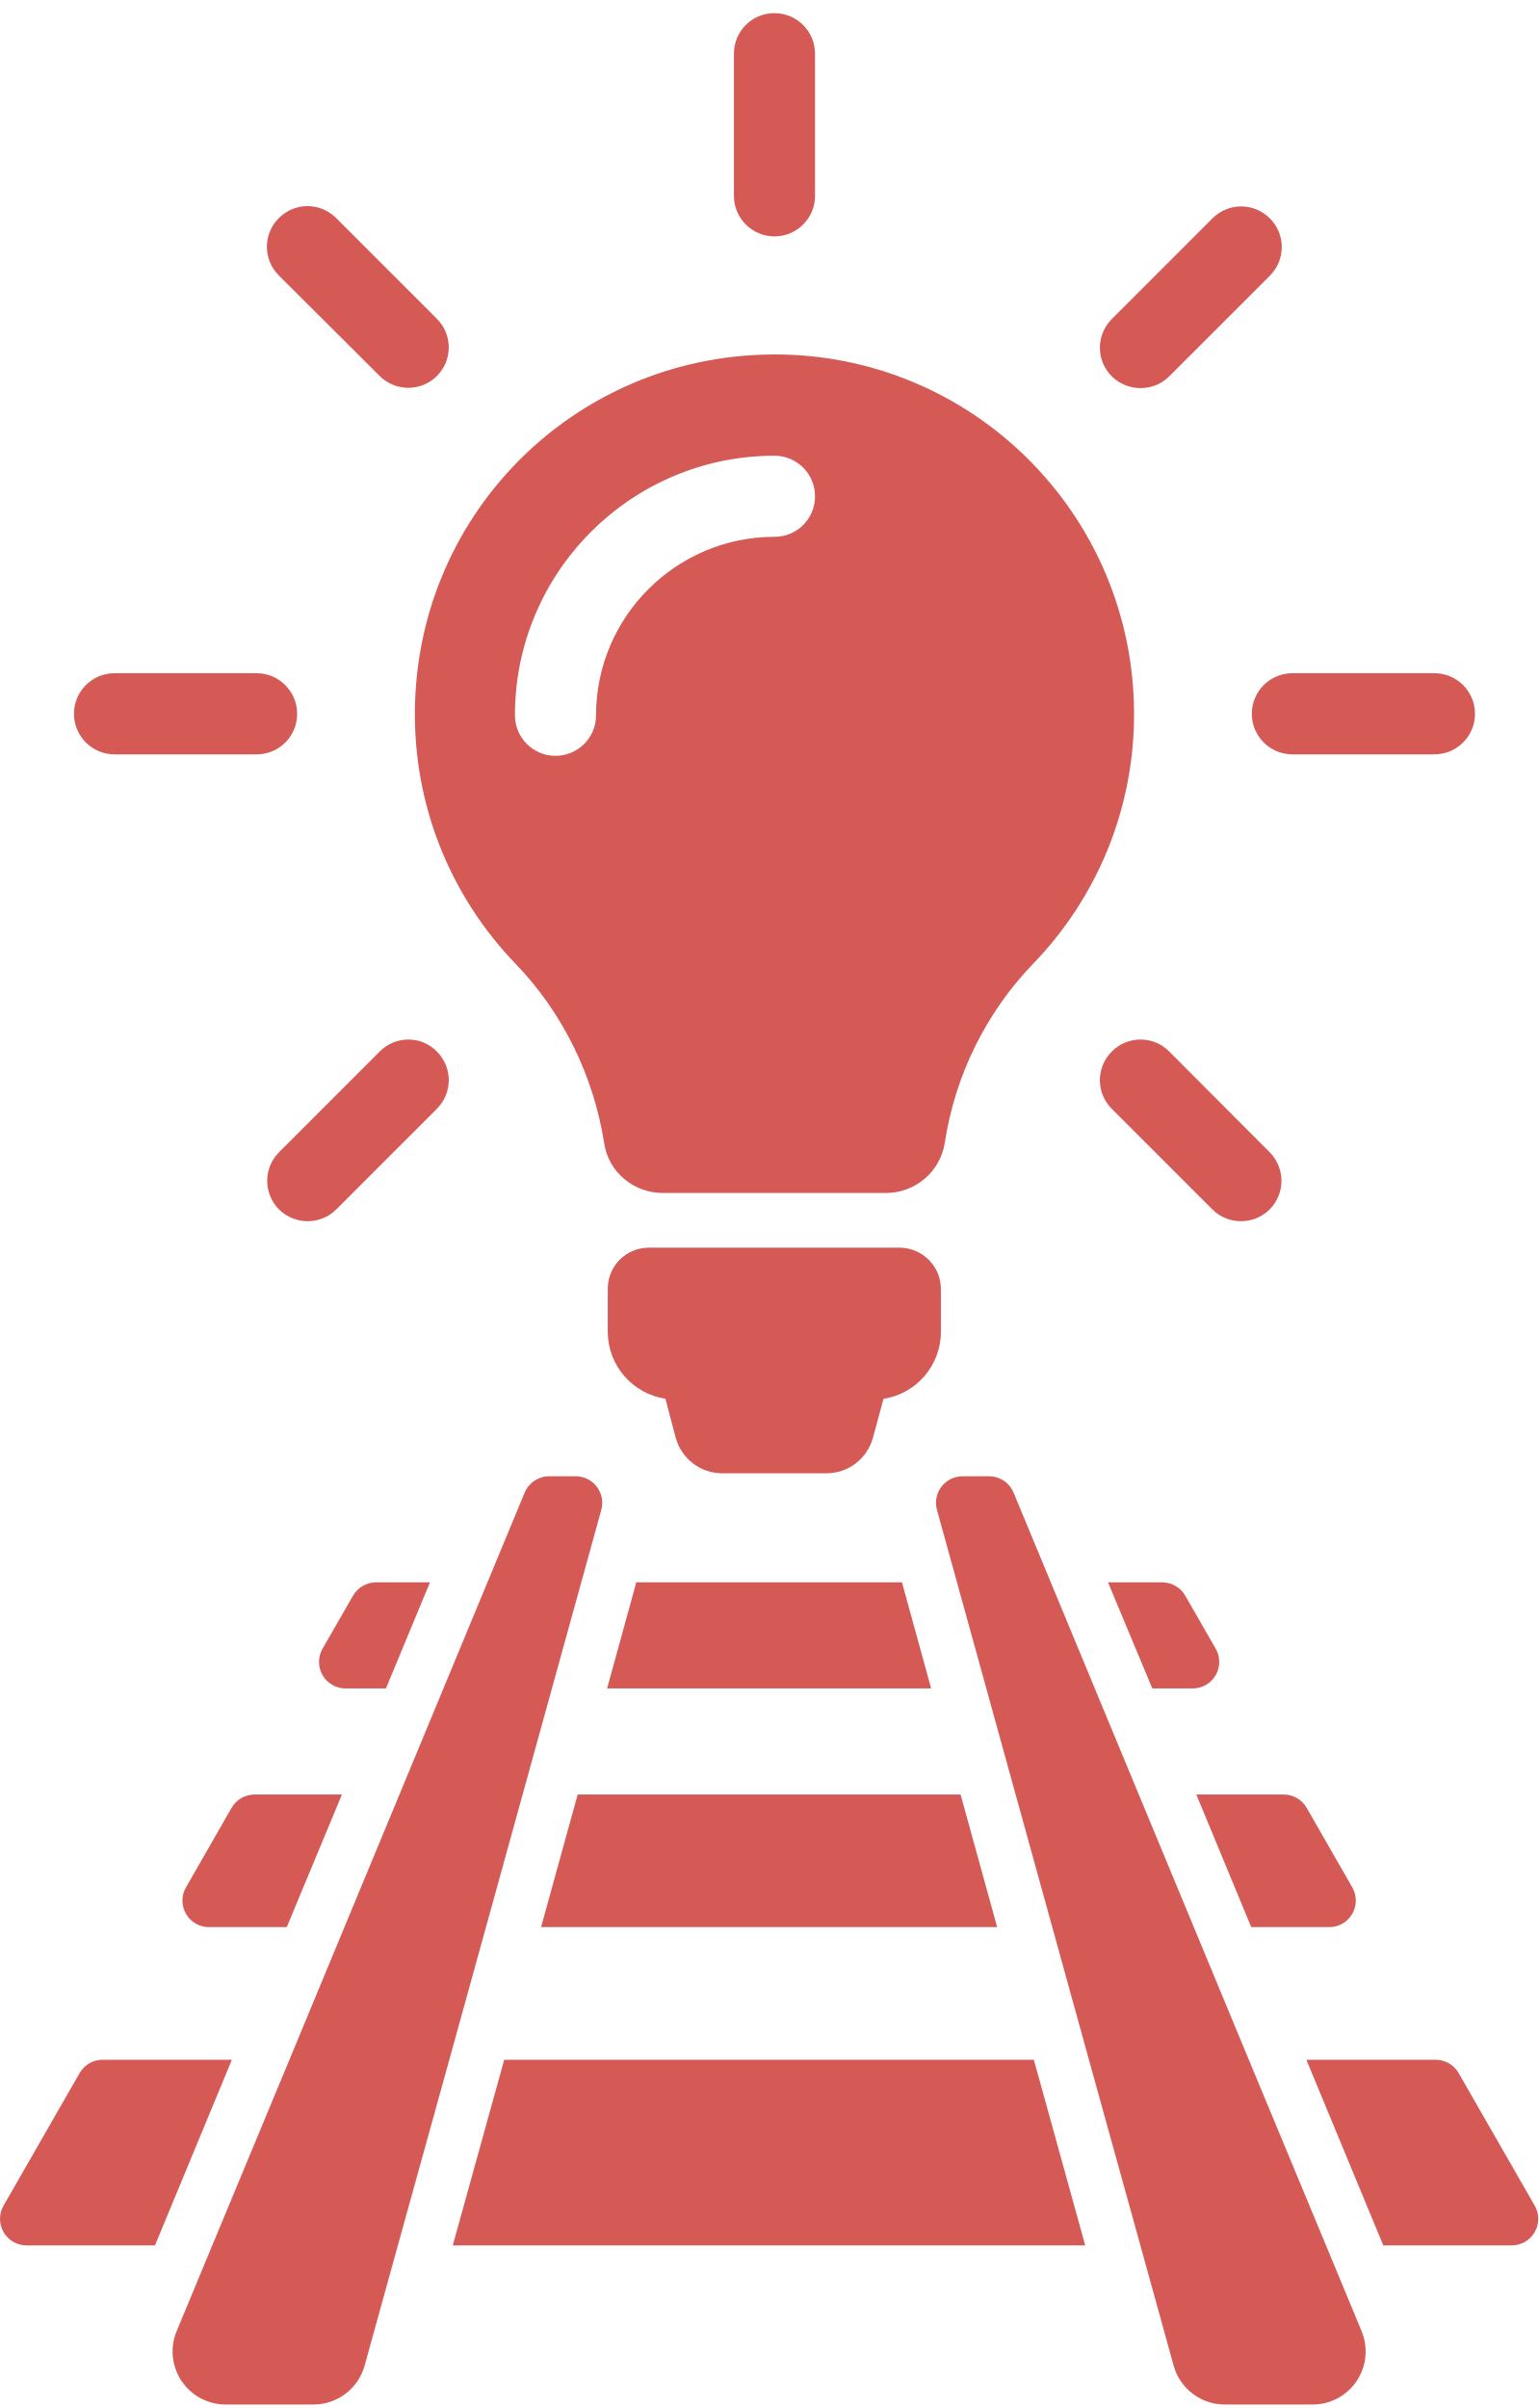
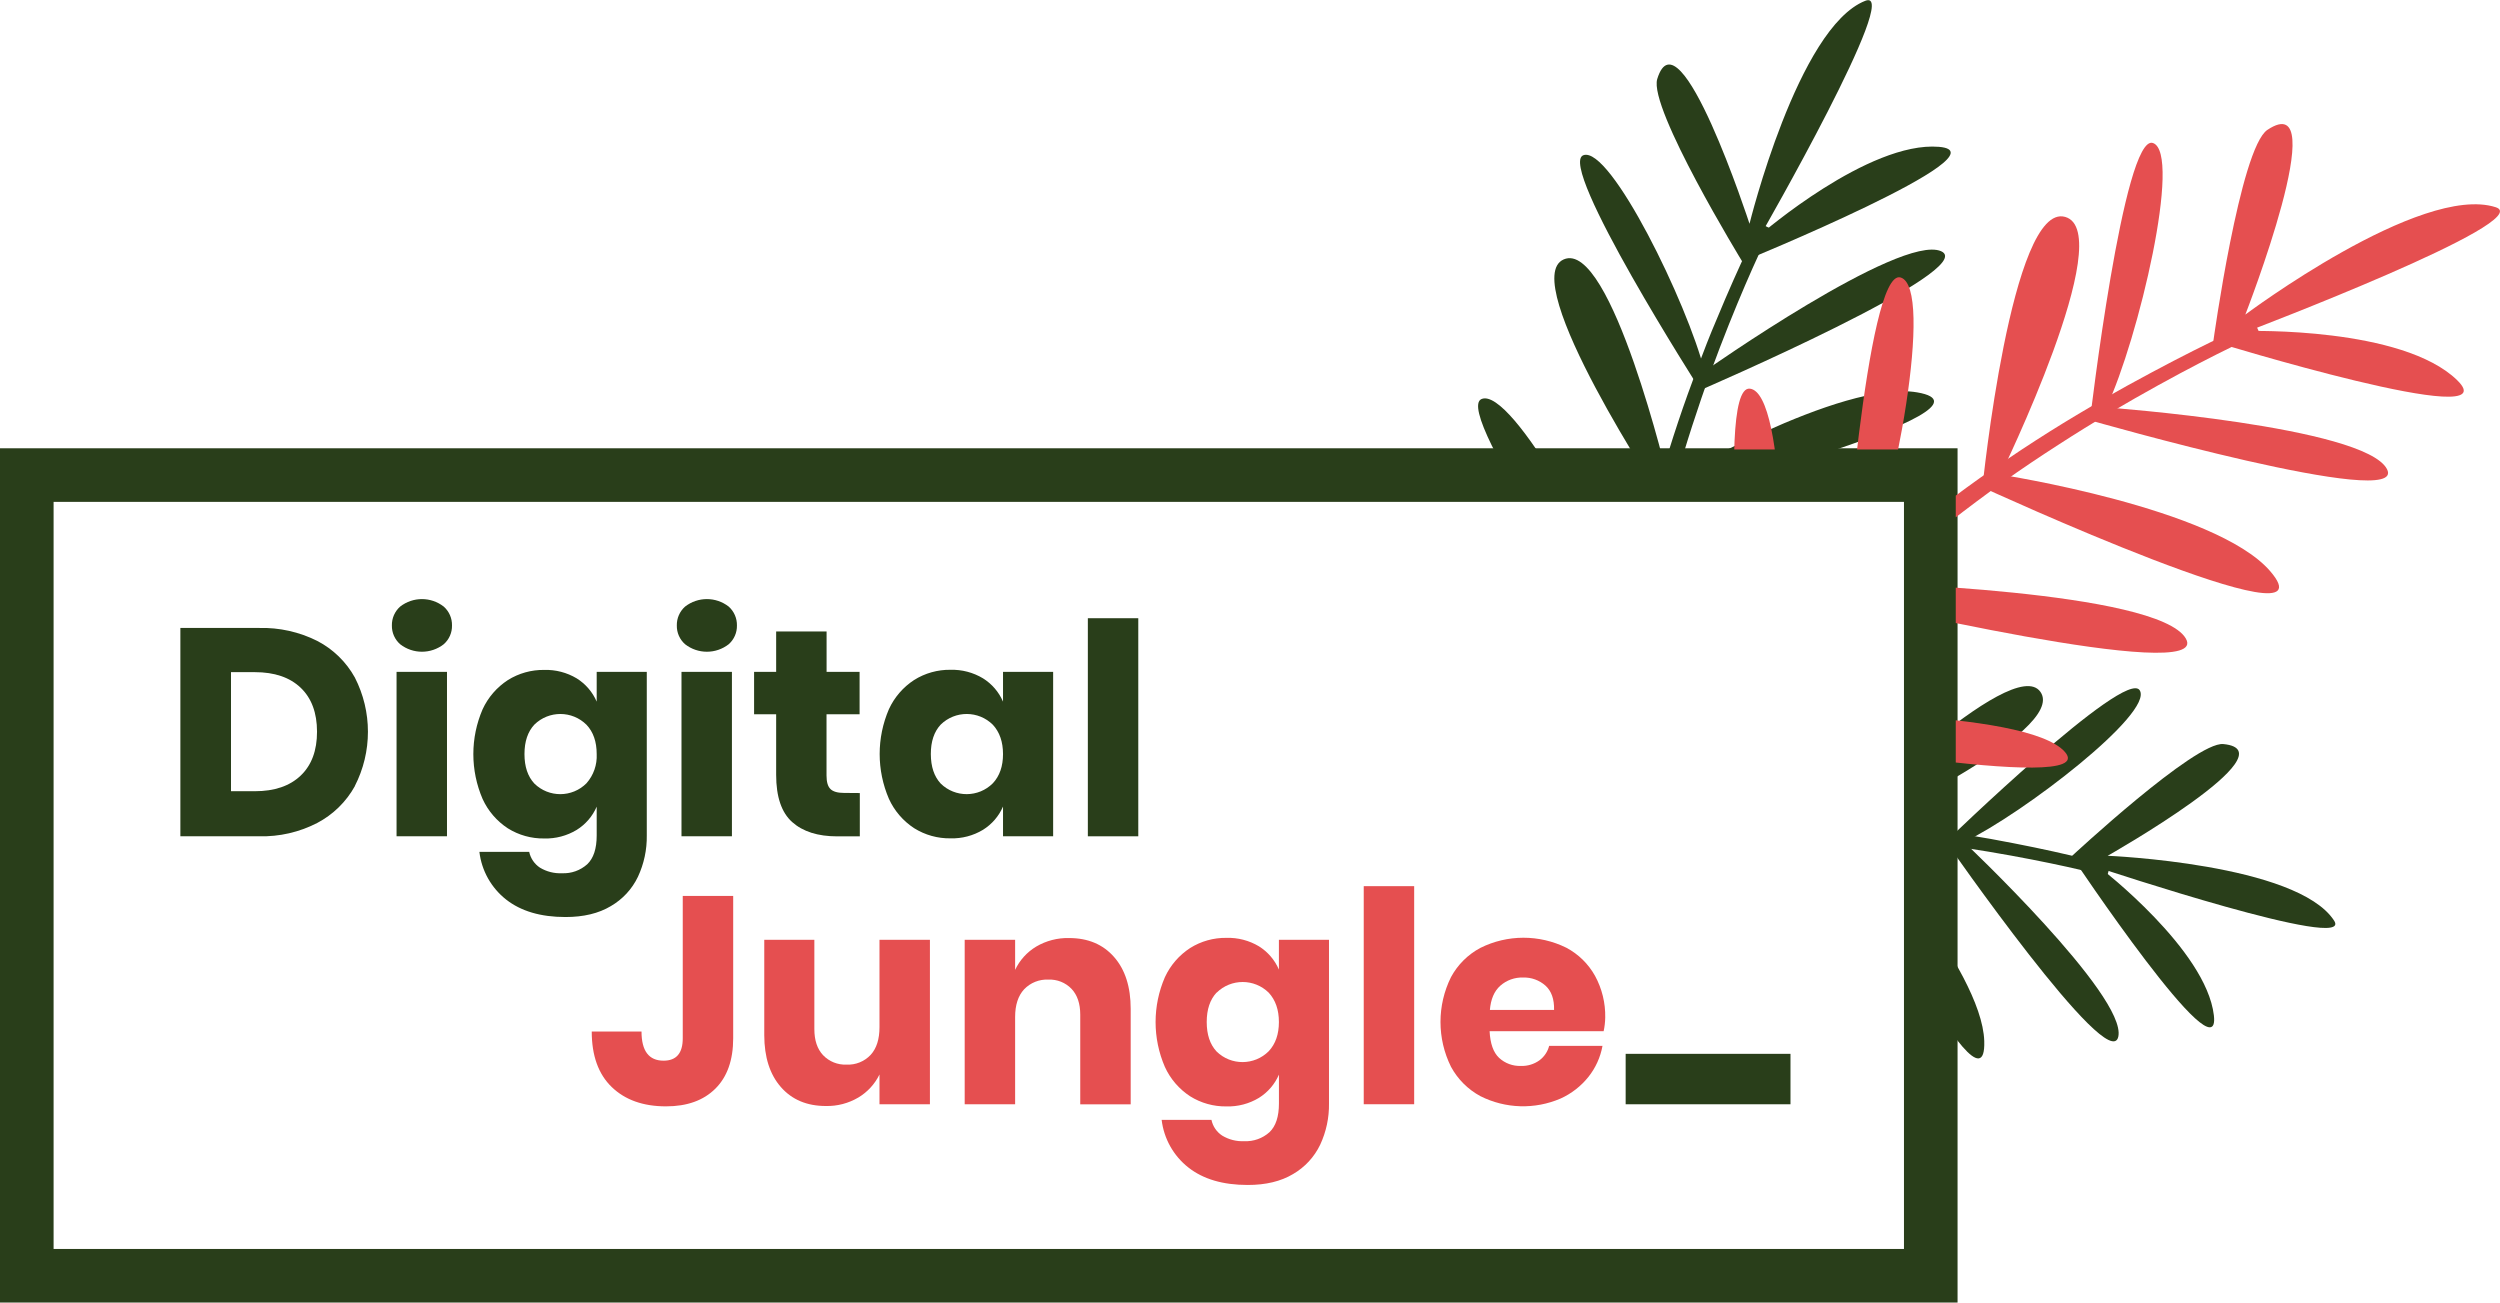
- <svg xmlns="http://www.w3.org/2000/svg" width="115" height="180" viewBox="0 0 115 180" fill="none">
-   <path d="M113.01 167.845H103.414L97.665 153.968L107.32 153.968C108.031 153.965 108.689 154.343 109.045 154.959L114.734 164.871C115.089 165.486 115.088 166.243 114.732 166.857C114.376 167.471 113.719 167.848 113.01 167.845V167.845Z" fill="#D55A56" />
-   <path d="M17.335 153.968L11.586 167.845H1.99C1.281 167.848 0.624 167.471 0.268 166.857C-0.088 166.243 -0.089 165.486 0.266 164.871L5.955 154.959C6.311 154.343 6.969 153.965 7.68 153.968L17.335 153.968Z" fill="#D55A56" />
-   <path d="M81.131 167.845H33.849L37.695 153.968H77.285L77.582 155.018L81.131 167.845Z" fill="#D55A56" />
-   <path d="M99.37 144.055H93.542L89.438 134.142L95.96 134.142C96.671 134.139 97.33 134.518 97.685 135.133L101.095 141.081C101.45 141.695 101.449 142.453 101.093 143.067C100.737 143.681 100.08 144.057 99.37 144.055Z" fill="#D55A56" />
-   <path d="M25.562 134.142L21.439 144.055H15.63C14.92 144.057 14.263 143.681 13.907 143.067C13.551 142.453 13.55 141.695 13.905 141.081L17.315 135.133C17.671 134.518 18.329 134.139 19.04 134.142L25.562 134.142Z" fill="#D55A56" />
-   <path d="M74.549 144.055H40.45L43.186 134.142H71.813L74.549 144.055Z" fill="#D55A56" />
-   <path d="M98.141 179.74H91.563C89.78 179.74 88.216 178.55 87.741 176.832L85.255 167.845L81.409 153.968L70.049 112.871C69.882 112.274 70.003 111.634 70.376 111.14C70.75 110.646 71.333 110.355 71.952 110.353H73.935C74.742 110.349 75.472 110.835 75.778 111.582L93.363 153.968L99.132 167.845L101.793 174.255C102.3 175.476 102.165 176.871 101.431 177.972C100.698 179.074 99.464 179.737 98.141 179.74V179.74Z" fill="#D55A56" />
-   <path d="M44.951 112.871L33.591 153.968L29.745 167.845L27.259 176.832C26.784 178.55 25.22 179.74 23.437 179.74H16.869C15.544 179.74 14.307 179.078 13.571 177.976C12.836 176.875 12.699 175.478 13.207 174.255L15.868 167.845L21.637 153.968L39.221 111.582C39.528 110.835 40.258 110.349 41.065 110.353H43.048C43.667 110.355 44.25 110.646 44.623 111.14C44.997 111.634 45.118 112.274 44.951 112.871V112.871Z" fill="#D55A56" />
-   <path d="M89.16 126.213H86.147L82.836 118.283L86.88 118.283C87.591 118.28 88.25 118.658 88.605 119.274L90.885 123.239C91.24 123.854 91.239 124.611 90.883 125.225C90.527 125.839 89.87 126.215 89.16 126.213V126.213Z" fill="#D55A56" />
-   <path d="M32.144 118.283L28.853 126.213H25.84C25.13 126.215 24.473 125.839 24.117 125.225C23.761 124.611 23.76 123.854 24.115 123.239L26.395 119.274C26.75 118.658 27.409 118.28 28.12 118.283L32.144 118.283Z" fill="#D55A56" />
-   <path d="M69.613 126.213H45.387L47.568 118.283H67.432L69.613 126.213Z" fill="#D55A56" />
-   <path d="M70.342 96.363V99.552C70.342 102.09 68.478 104.201 66.052 104.56L65.266 107.457C64.84 109.029 63.425 110.13 61.785 110.13H53.993C52.353 110.13 50.938 109.029 50.512 107.457L49.748 104.56C47.3 104.178 45.436 102.09 45.436 99.529V96.34C45.436 94.634 46.806 93.264 48.513 93.264H67.265C68.972 93.286 70.342 94.656 70.342 96.363ZM84.782 53.379C84.782 60.632 81.908 67.213 77.237 72.041C73.688 75.724 71.397 80.418 70.634 85.426C70.297 87.582 68.433 89.176 66.232 89.176H49.546C47.367 89.176 45.481 87.604 45.167 85.448C44.381 80.44 42.068 75.679 38.519 72.019C33.938 67.257 31.086 60.79 31.018 53.67C30.861 38.714 42.764 26.609 57.721 26.497C72.655 26.384 84.782 38.467 84.782 53.379ZM60.932 37.097C60.932 35.435 59.585 34.065 57.9 34.065C47.21 34.065 38.497 42.756 38.497 53.468C38.497 55.13 39.844 56.5 41.529 56.5C43.19 56.5 44.56 55.153 44.56 53.468C44.56 46.102 50.557 40.128 57.9 40.128C59.585 40.128 60.932 38.781 60.932 37.097ZM57.9 17.671C59.562 17.671 60.932 16.323 60.932 14.639V4.016C60.932 2.354 59.585 0.984 57.9 0.984C56.216 0.984 54.868 2.332 54.868 4.016V14.639C54.868 16.323 56.238 17.671 57.9 17.671ZM22.215 53.356C22.215 51.694 20.867 50.324 19.183 50.324H8.56C6.898 50.324 5.529 51.672 5.529 53.356C5.529 55.018 6.876 56.388 8.56 56.388H19.183C20.867 56.388 22.215 55.04 22.215 53.356ZM107.24 50.324H96.618C94.956 50.324 93.586 51.672 93.586 53.356C93.586 55.018 94.933 56.388 96.618 56.388H107.24C108.902 56.388 110.272 55.04 110.272 53.356C110.272 51.694 108.925 50.324 107.24 50.324ZM28.391 78.599L20.867 86.122C19.677 87.312 19.677 89.221 20.867 90.412C21.451 90.996 22.237 91.287 23.001 91.287C23.764 91.287 24.55 90.996 25.134 90.412L32.658 82.888C33.848 81.698 33.848 79.789 32.658 78.599C31.49 77.409 29.558 77.409 28.391 78.599ZM85.276 29.012C86.04 29.012 86.826 28.72 87.41 28.136L94.933 20.613C96.124 19.422 96.124 17.513 94.933 16.323C93.743 15.133 91.834 15.133 90.644 16.323L83.12 23.846C81.93 25.037 81.93 26.946 83.12 28.136C83.727 28.72 84.49 29.012 85.276 29.012ZM28.391 28.113C28.975 28.697 29.761 28.989 30.524 28.989C31.288 28.989 32.074 28.697 32.658 28.113C33.848 26.923 33.848 25.014 32.658 23.824L25.134 16.301C23.944 15.11 22.035 15.11 20.845 16.301C19.655 17.491 19.655 19.4 20.845 20.59L28.391 28.113ZM87.41 78.599C86.22 77.409 84.311 77.409 83.12 78.599C81.93 79.789 81.93 81.698 83.12 82.888L90.644 90.412C91.228 90.996 92.014 91.287 92.777 91.287C93.541 91.287 94.327 90.996 94.911 90.412C96.101 89.221 96.101 87.312 94.911 86.122L87.41 78.599Z" fill="#D55A56" />
+ <svg xmlns="http://www.w3.org/2000/svg" viewBox="0 0 793.08 413.22">
+   <defs>
+     <style>.cls-1{fill:none;}.cls-2{fill:#293e1a;}.cls-3{fill:#e54f50;}.cls-4{clip-path:url(#clip-path);}</style>
+     <clipPath id="clip-path" transform="translate(0 -20.42)">
+       <polygon class="cls-1" points="636.43 0 620.43 0 404.43 0 404.43 163 620.43 163 620.43 359 852.43 359 852.43 0 636.43 0" />
+     </clipPath>
+   </defs>
+   <g id="Layer_2" data-name="Layer 2">
+     <g id="Layer_1-2" data-name="Layer 1">
+       <path class="cls-2" d="M621,433.63H0v-271H621Zm-604-17H604v-237H17Z" transform="translate(0 -20.42)" />
+       <path class="cls-3" d="M232.59,304.63v45.15q0,10.38-5.66,16t-15.66,5.61q-10.85,0-17.2-6.12t-6.35-17.62h15.79q0,9.25,7,9.25,6.09,0,6.08-7.1V304.63Z" transform="translate(0 -20.42)" />
+       <path class="cls-3" d="M295,318.56v52.16H279v-9.44a17.32,17.32,0,0,1-6.68,7.29,19.39,19.39,0,0,1-10.33,2.71q-9,0-14.26-6t-5.28-16.46V318.56h15.89v28.32q0,5.33,2.76,8.27a9.68,9.68,0,0,0,7.43,3,9.84,9.84,0,0,0,7.67-3.09q2.81-3.08,2.8-8.78V318.56Z" transform="translate(0 -20.42)" />
+       <path class="cls-3" d="M353.41,324q5.28,6,5.28,16.45v30.29h-16V342.3q0-5.24-2.76-8.18a9.6,9.6,0,0,0-7.34-2.94,10,10,0,0,0-7.71,3.08q-2.85,3.09-2.85,8.79v27.67h-16V318.56h16v9.53a17.14,17.14,0,0,1,6.68-7.38A19.59,19.59,0,0,1,339.15,318Q348.14,318,353.41,324Z" transform="translate(0 -20.42)" />
+       <path class="cls-3" d="M399.36,320.61a16.32,16.32,0,0,1,6.35,7.39v-9.44H421.6v51.88a29.93,29.93,0,0,1-2.8,13.13,21.47,21.47,0,0,1-8.6,9.3q-5.79,3.47-14.4,3.46-11.78,0-18.83-5.56a22.6,22.6,0,0,1-8.46-15.1h15.8a7.89,7.89,0,0,0,3.41,5,12.34,12.34,0,0,0,7,1.77,11.2,11.2,0,0,0,8-2.85q3-2.85,3-9.11v-9.16a16.3,16.3,0,0,1-6.35,7.38,18.89,18.89,0,0,1-10.29,2.71,21.09,21.09,0,0,1-11.54-3.22,22,22,0,0,1-8-9.3,35.82,35.82,0,0,1,0-28.47,22.06,22.06,0,0,1,8-9.25,21.1,21.1,0,0,1,11.54-3.23A19,19,0,0,1,399.36,320.61Zm-13.42,14.68q-3.13,3.36-3.13,9.35t3.13,9.35a11.75,11.75,0,0,0,16.55-.1q3.22-3.45,3.22-9.25t-3.22-9.3a11.78,11.78,0,0,0-16.55,0Z" transform="translate(0 -20.42)" />
+       <path class="cls-3" d="M448.62,301.54v69.18h-16V301.54Z" transform="translate(0 -20.42)" />
+       <path class="cls-3" d="M508.73,347.54H472.55c.19,3.92,1.18,6.74,3,8.46a9.68,9.68,0,0,0,6.92,2.57,9.48,9.48,0,0,0,5.89-1.78,8.27,8.27,0,0,0,3.08-4.58h16.92a22.09,22.09,0,0,1-4.48,9.86,24,24,0,0,1-8.79,6.83,30.06,30.06,0,0,1-25.47-.75,23.09,23.09,0,0,1-9.31-9.3,32,32,0,0,1,0-28.47,22.7,22.7,0,0,1,9.3-9.25,30.67,30.67,0,0,1,27.3-.05A22.45,22.45,0,0,1,506,330a26.56,26.56,0,0,1,3.23,13.22A22.29,22.29,0,0,1,508.73,347.54Zm-18.46-14.45a10.2,10.2,0,0,0-7.06-2.57,10.44,10.44,0,0,0-7.29,2.62c-1.94,1.74-3,4.3-3.28,7.66H493C493.08,337.38,492.17,334.81,490.27,333.09Z" transform="translate(0 -20.42)" />
+       <path class="cls-2" d="M568,354.73v16H515.71v-16Z" transform="translate(0 -20.42)" />
+       <path class="cls-2" d="M112.59,269.78a29.16,29.16,0,0,1-12,11.73,38.1,38.1,0,0,1-18.37,4.21h-25V219.63h25a38.85,38.85,0,0,1,18.42,4.11,28.77,28.77,0,0,1,11.92,11.59,37.74,37.74,0,0,1,0,34.45Zm-17.2-3.32q5.19-4.95,5.18-13.93T95.39,238.6q-5.19-4.95-14.54-4.95H73.28v37.77h7.57Q90.2,271.42,95.39,266.46Z" transform="translate(0 -20.42)" />
+       <path class="cls-2" d="M126.94,212.85a11.24,11.24,0,0,1,13.83,0,7.79,7.79,0,0,1,2.62,6,7.69,7.69,0,0,1-2.62,5.94,11.24,11.24,0,0,1-13.83,0,7.69,7.69,0,0,1-2.62-5.94A7.79,7.79,0,0,1,126.94,212.85Zm14.86,20.71v52.16h-16V233.56Z" transform="translate(0 -20.42)" />
+       <path class="cls-2" d="M182.93,235.61a16.28,16.28,0,0,1,6.36,7.39v-9.44h15.89v51.88a29.93,29.93,0,0,1-2.81,13.13,21.41,21.41,0,0,1-8.6,9.3q-5.79,3.47-14.39,3.46-11.77,0-18.84-5.56a22.63,22.63,0,0,1-8.46-15.1h15.8a8,8,0,0,0,3.41,5,12.4,12.4,0,0,0,7,1.77,11.21,11.21,0,0,0,8-2.85q3-2.85,3-9.11v-9.16a16.26,16.26,0,0,1-6.36,7.38,18.88,18.88,0,0,1-10.28,2.71,21.15,21.15,0,0,1-11.55-3.22,22.09,22.09,0,0,1-8-9.3,35.93,35.93,0,0,1,0-28.47,22.13,22.13,0,0,1,8-9.25,21.16,21.16,0,0,1,11.55-3.23A19,19,0,0,1,182.93,235.61Zm-13.41,14.68q-3.14,3.36-3.14,9.35t3.14,9.35a11.73,11.73,0,0,0,16.54-.1,13,13,0,0,0,3.23-9.25q0-5.89-3.23-9.3a11.77,11.77,0,0,0-16.54-.05Z" transform="translate(0 -20.42)" />
+       <path class="cls-2" d="M217.33,212.85a11.25,11.25,0,0,1,13.84,0,7.82,7.82,0,0,1,2.61,6,7.72,7.72,0,0,1-2.61,5.94,11.25,11.25,0,0,1-13.84,0,7.69,7.69,0,0,1-2.62-5.94A7.79,7.79,0,0,1,217.33,212.85Zm14.86,20.71v52.16h-16V233.56Z" transform="translate(0 -20.42)" />
+       <path class="cls-2" d="M272.76,272v13.74h-7.19q-9.17,0-14.26-4.53t-5.09-15V247h-7V233.56h7V220.75h16v12.81h10.47V247H262.2v19.44c0,2.06.42,3.49,1.26,4.3s2.26,1.22,4.26,1.22Z" transform="translate(0 -20.42)" />
+       <path class="cls-2" d="M311.84,235.61a16.32,16.32,0,0,1,6.35,7.39v-9.44h15.9v52.16h-15.9v-9.44a16.3,16.3,0,0,1-6.35,7.38,18.88,18.88,0,0,1-10.28,2.71A21.12,21.12,0,0,1,290,283.15a22,22,0,0,1-8-9.3,35.93,35.93,0,0,1,0-28.47,22.06,22.06,0,0,1,8-9.25,21.13,21.13,0,0,1,11.55-3.23A19,19,0,0,1,311.84,235.61Zm-13.42,14.68q-3.14,3.36-3.13,9.35t3.13,9.35a11.75,11.75,0,0,0,16.55-.1q3.22-3.45,3.22-9.25t-3.22-9.3a11.78,11.78,0,0,0-16.55-.05Z" transform="translate(0 -20.42)" />
+       <path class="cls-2" d="M361.1,216.54v69.18h-16V216.54Z" transform="translate(0 -20.42)" />
+       <g class="cls-4">
+         <path class="cls-2" d="M552.72,103.43S637.38,68.83,615.09,67s-56.37,27.62-56.37,27.62,45.18-78.72,33-73.94C570.35,29.07,555,91.41,555,91.41s-22.33-68.6-29.27-45.93C522.9,54.67,552.72,103.43,552.72,103.43Z" transform="translate(0 -20.42)" />
+         <path class="cls-2" d="M540.75,138.19s62-43.68,75-38.09-76.33,44.07-76.33,44.07-45.66-71.4-37.12-74.51S535.37,116.77,540.75,138.19Z" transform="translate(0 -20.42)" />
+         <path class="cls-2" d="M521,269.91s57.55-48.93,74.39-46S521,277.33,521,277.33s-73.62-71.15-64.45-77.19S508.64,246.25,521,269.91Z" transform="translate(0 -20.42)" />
+         <path class="cls-2" d="M517.74,223.4s68.65-53.3,83.83-47.59-85.08,54.51-85.08,54.51S460.41,151,470,147,510.45,199.16,517.74,223.4Z" transform="translate(0 -20.42)" />
+         <path class="cls-2" d="M529.3,173.08s54.75-32.31,78.87-28.19c30.77,5.27-80.67,34.4-80.67,34.4s-46.44-70.07-31.43-76.58S529.3,173.08,529.3,173.08Z" transform="translate(0 -20.42)" />
+         <path class="cls-2" d="M561.8,93s-1.48,3-3.91,8.27-5.78,12.93-9.49,22.22c-1.86,4.64-3.78,9.71-5.76,15.09s-3.93,11.09-5.84,17-3.8,12.12-5.51,18.44-3.31,12.78-4.77,19.26c-.66,3.26-1.35,6.51-1.95,9.76s-1.2,6.49-1.62,9.72-1,6.43-1.24,9.61c-.17,1.59-.34,3.16-.51,4.73s-.22,3.13-.33,4.67-.23,3.08-.29,4.6-.08,3-.11,4.5c-.14,3,0,5.88,0,8.71s.29,5.55.47,8.2.57,5.17.88,7.6.78,4.73,1.21,6.92c.22,1.09.44,2.15.65,3.18s.55,2,.82,2.95c.57,1.89,1,3.72,1.57,5.3l1.62,4.39a27.76,27.76,0,0,0,1.49,3.46c.46,1,.86,1.82,1.19,2.51l1,2.08-5.67,3L524.66,297l-1.25-2.73a32.09,32.09,0,0,1-1.56-3.74c-.5-1.43-1.07-3-1.68-4.73s-1-3.65-1.61-5.67c-.27-1-.54-2.07-.83-3.15s-.42-2.22-.64-3.37c-.44-2.31-1-4.73-1.2-7.29s-.71-5.2-.81-8-.43-5.6-.39-8.53-.1-5.94.07-9c.06-1.53.12-3.08.18-4.64s.23-3.13.35-4.72.27-3.18.4-4.79.38-3.21.57-4.83c.34-3.25.89-6.51,1.39-9.8s1.18-6.57,1.77-9.89,1.39-6.59,2.1-9.88c1.56-6.57,3.21-13.1,5.07-19.47s3.79-12.59,5.79-18.57,4.08-11.71,6.11-17.12,4-10.49,6-15.14c3.85-9.32,7.32-17,9.83-22.3s4.07-8.33,4.07-8.33Z" transform="translate(0 -20.42)" />
+         <path class="cls-2" d="M657.2,292.05s47.54,71.27,45.11,50.46-35.86-46.6-35.86-46.6,80.69,26.8,74,16.56c-11.75-18.1-71.83-20.57-71.83-20.57s58.8-33.29,36.7-35.44C696.4,255.59,657.2,292.05,657.2,292.05Z" transform="translate(0 -20.42)" />
+         <path class="cls-2" d="M623.06,287.55s51.65,48.74,48.94,61.71-54.69-61.85-54.69-61.85,57-55.23,61.48-48S641.71,278.62,623.06,287.55Z" transform="translate(0 -20.42)" />
+         <path class="cls-2" d="M588.9,283.54s39.87,44.23,40.57,67.15c.9,29.23-46.61-67.64-46.61-67.64s55.66-55.7,64.44-43.13S588.9,283.54,588.9,283.54Z" transform="translate(0 -20.42)" />
+         <path class="cls-2" d="M668.43,298.45s-3-.81-8.31-2.05-13-2.89-22.17-4.56c-4.61-.85-9.62-1.67-14.92-2.48s-10.92-1.54-16.73-2.19-11.83-1.22-18-1.61-12.34-.66-18.57-.79c-3.11,0-6.22,0-9.32,0s-6.18.11-9.22.33-6.08.33-9.05.65l-4.44.42-4.35.57c-1.44.2-2.87.36-4.27.59l-4.16.73c-2.76.43-5.4,1.08-8,1.66s-5,1.3-7.44,2-4.64,1.49-6.82,2.22-4.19,1.6-6.11,2.41l-2.81,1.18-2.55,1.31c-1.63.87-3.24,1.56-4.58,2.43l-3.72,2.31a25.76,25.76,0,0,0-2.9,2L478,307.12l-1.73,1.3-3.8-4.66,1.89-1.38,2.27-1.66a29.5,29.5,0,0,1,3.15-2.13l4-2.42c1.45-.91,3.15-1.63,4.9-2.54l2.73-1.35,3-1.21c2-.84,4.16-1.76,6.46-2.46s4.65-1.63,7.16-2.24,5.07-1.43,7.76-1.94,5.43-1.2,8.27-1.61l4.3-.71c1.45-.21,2.92-.36,4.39-.55l4.47-.53,4.55-.37c3-.3,6.14-.4,9.25-.56s6.26-.14,9.41-.22,6.31.05,9.47.09c6.31.21,12.62.51,18.81,1s12.27,1.13,18.13,1.85,11.51,1.56,16.86,2.41,10.38,1.77,15,2.68c9.27,1.8,17,3.55,22.3,4.87s8.4,2.18,8.4,2.18Z" transform="translate(0 -20.42)" />
+         <path class="cls-3" d="M702.13,128.75S796.84,157.9,779.46,141s-66.21-15.57-66.21-15.57,91.93-34.95,78.48-39.27c-23.76-7.64-79.44,34.06-79.44,34.06s28.39-72.83,7-58.6C710.62,67.41,702.13,128.75,702.13,128.75Z" transform="translate(0 -20.42)" />
+         <path class="cls-3" d="M668.22,149.67s81.93,6,89,19.56S663,153.74,663,153.74,673.73,62.53,683,65.79,678.42,128,668.22,149.67Z" transform="translate(0 -20.42)" />
+         <path class="cls-3" d="M561.15,246.47S643,245,655.09,259s-99-6.29-99-6.29-12.83-110.19-1-109S567.09,218.18,561.15,246.47Z" transform="translate(0 -20.42)" />
+         <path class="cls-3" d="M590.41,205.28s94.15,2.48,103,17.69S584.6,210.22,584.6,210.22s7.51-105,18.33-101.78S601,180,590.41,205.28Z" transform="translate(0 -20.42)" />
+         <path class="cls-3" d="M634.66,171s68.08,10.52,85.46,30.55C742.29,227.14,628.89,175,628.89,175s9.2-90.62,26.25-85.77S634.66,171,634.66,171Z" transform="translate(0 -20.42)" />
+         <path class="cls-3" d="M716.88,126.28s-3.27,1.45-9,4.24-13.72,6.87-23.21,12.11c-4.75,2.6-9.84,5.54-15.19,8.68s-10.92,6.6-16.6,10.27-11.51,7.54-17.28,11.67-11.55,8.44-17.23,12.87c-2.79,2.27-5.6,4.52-8.34,6.83s-5.46,4.62-8,7-5.21,4.74-7.64,7.2l-3.67,3.62-3.49,3.69c-1.14,1.23-2.31,2.41-3.4,3.65s-2.14,2.47-3.19,3.7c-2.16,2.4-4.06,4.9-5.95,7.31s-3.57,4.86-5.24,7.2-3.07,4.73-4.49,7-2.59,4.49-3.72,6.62l-1.66,3.12c-.45,1-.9,2-1.33,3-.82,2-1.76,3.77-2.32,5.53s-1.16,3.34-1.66,4.79a30.31,30.31,0,0,0-1.13,3.91c-.29,1.15-.53,2.13-.73,2.92-.39,1.59-.6,2.43-.6,2.43L545,274.3l.68-2.63c.23-.85.5-1.91.82-3.15a33.23,33.23,0,0,1,1.28-4.2c.55-1.55,1.17-3.26,1.83-5.12s1.65-3.76,2.55-5.86l1.46-3.2,1.78-3.27c1.22-2.23,2.45-4.62,4-6.93s3-4.85,4.79-7.23,3.49-5,5.53-7.42,4-5,6.24-7.49l3.34-3.77c1.14-1.26,2.35-2.46,3.54-3.71s2.4-2.48,3.62-3.74l3.8-3.66c2.52-2.49,5.22-4.84,7.89-7.26s5.51-4.7,8.27-7.07,5.7-4.57,8.56-6.84c5.81-4.43,11.69-8.78,17.62-12.83s11.82-7.95,17.61-11.59,11.46-7,16.88-10.16,10.59-6,15.42-8.57c9.62-5.16,17.78-9.2,23.55-11.93s9.13-4.19,9.13-4.19Z" transform="translate(0 -20.42)" />
+       </g>
+     </g>
+   </g>
</svg>
